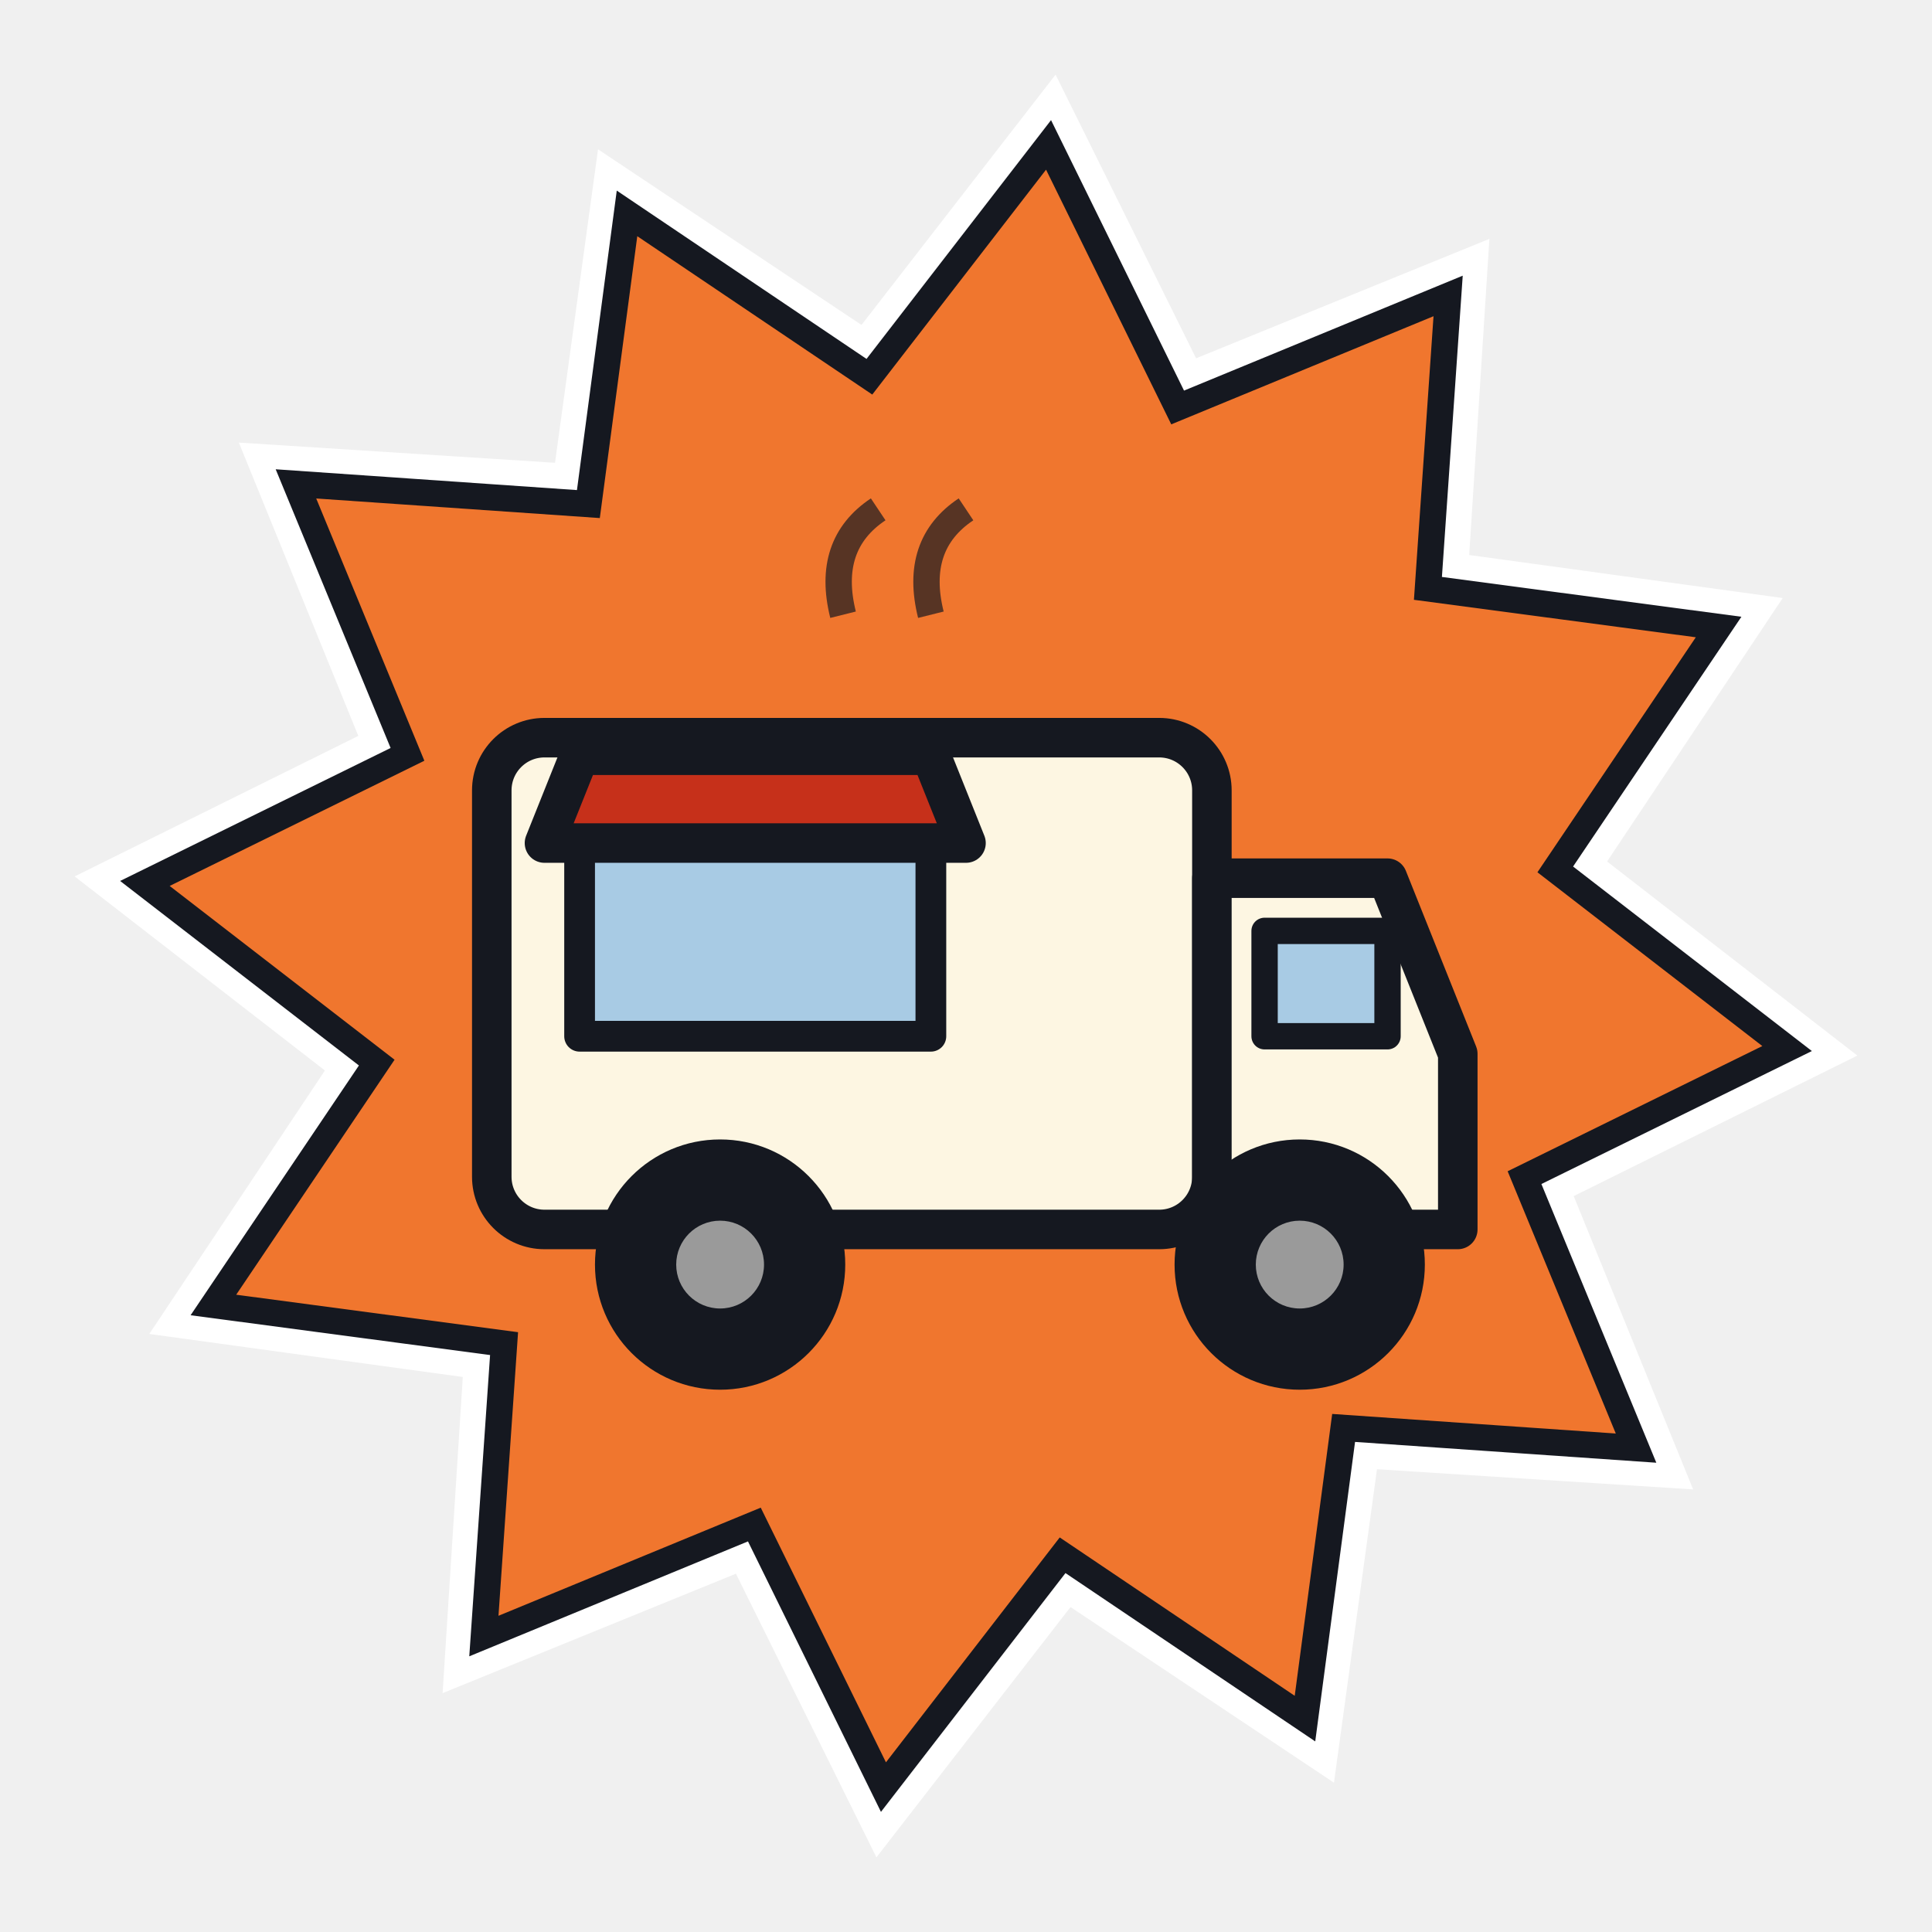
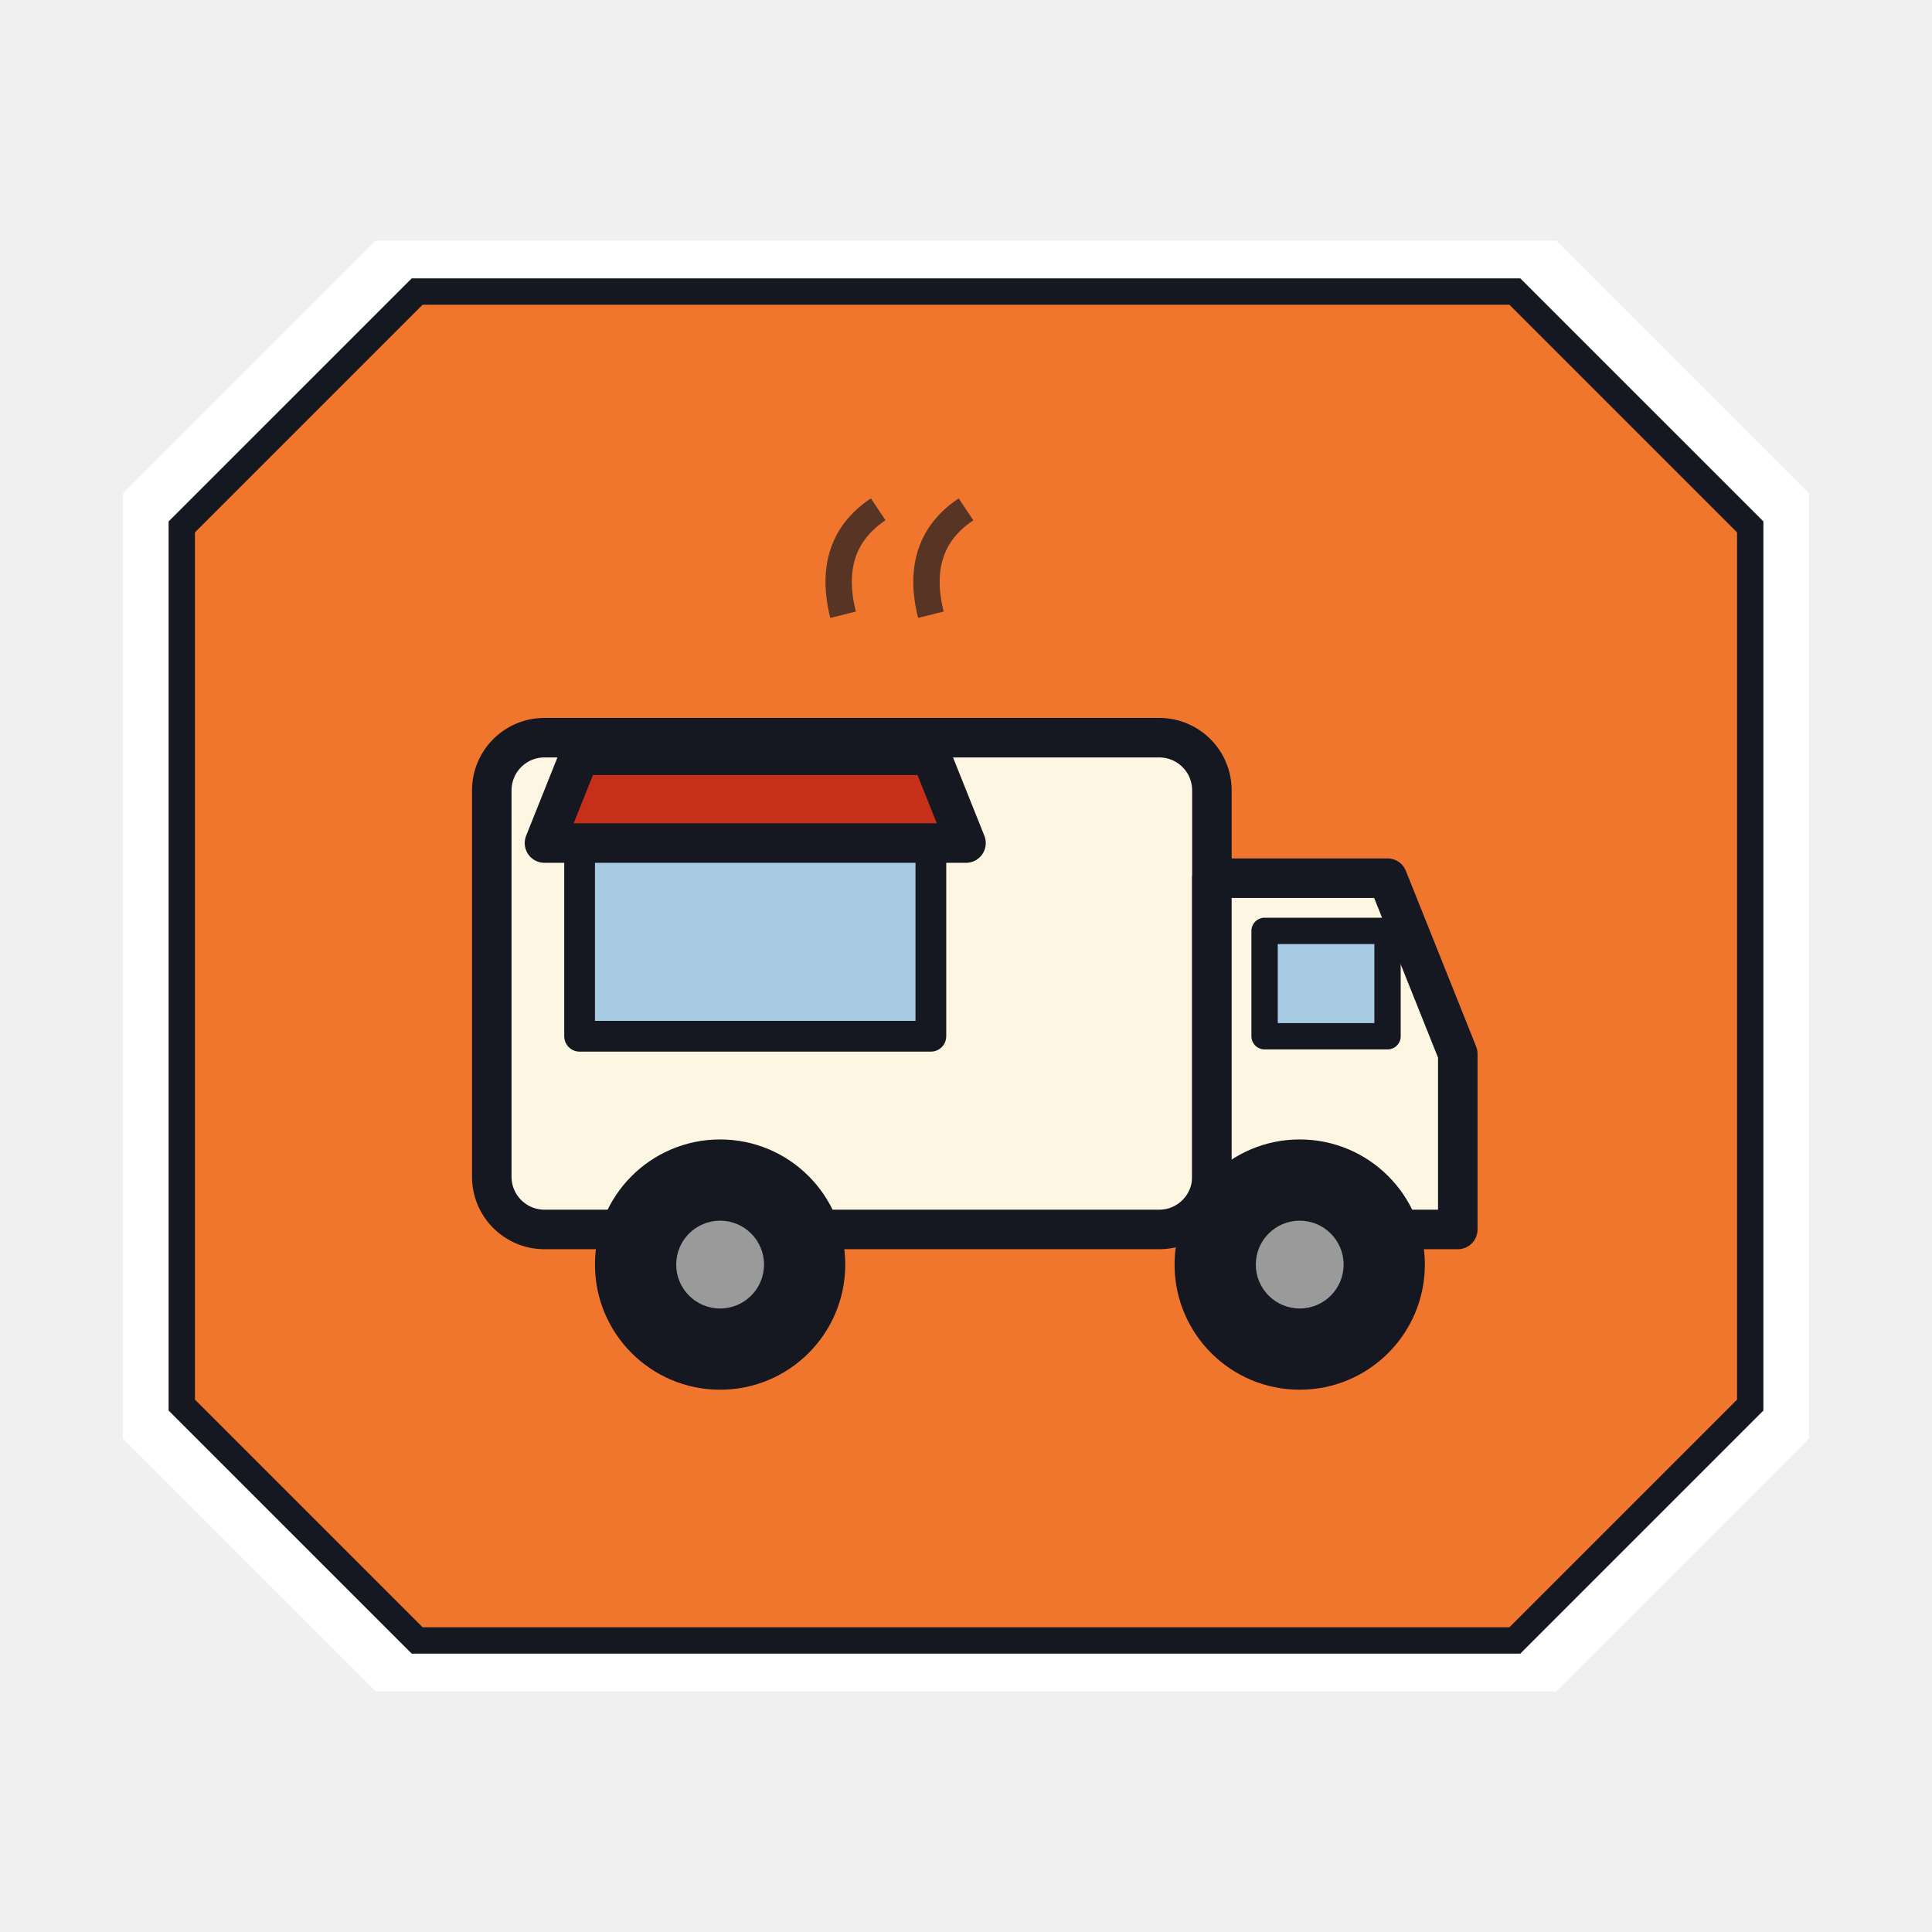
<svg xmlns="http://www.w3.org/2000/svg" viewBox="0 0 220 220">
-   <polygon points="211.5,120.2 179.2,136.2 192.8,169.6 156.8,167.3 151.9,203.0 121.9,183.0 99.8,211.5 83.8,179.2 50.4,192.8 52.7,156.8 17.0,151.9 37.0,121.9 8.5,99.8 40.8,83.8 27.2,50.4 63.2,52.7 68.1,17.0 98.1,37.0 120.2,8.5 136.2,40.8 169.6,27.2 167.3,63.2 203.0,68.1 183.0,98.1" fill="#FFFFFF" />
-   <polygon points="203.5,119.4 173.6,134.1 186.3,164.9 153.0,162.6 148.6,195.7 121.0,177.1 100.6,203.5 85.9,173.6 55.1,186.3 57.4,153.0 24.3,148.6 42.9,121.0 16.5,100.6 46.4,85.9 33.7,55.1 67.0,57.4 71.4,24.3 99.0,42.9 119.4,16.5 134.1,46.4 164.9,33.7 162.6,67.0 195.7,71.4 177.1,99.0" fill="#F0762E" stroke="#151820" stroke-width="3" />
+   <polygon points="42.8,27.4 177.2,27.4 206.0,56.2 206.0,163.8 177.2,192.6 42.8,192.6 14.0,163.8 14.0,56.2" fill="#FFFFFF" />
+   <polygon points="47.5,33.2 172.5,33.2 199.3,60.0 199.3,160.0 172.5,186.8 47.5,186.8 20.7,160.0 20.7,60.0" fill="#F0762E" stroke="#151820" stroke-width="3" />
  <g stroke="#151820" stroke-width="4.5" stroke-linejoin="round">
    <rect x="56" y="84" width="82" height="56" rx="6" fill="#FDF6E2" />
    <path d="M138 100 h20 l8 20 v20 h-28 z" fill="#FDF6E2" />
    <rect x="144" y="106" width="14" height="12" fill="#A8CBE4" stroke-width="3" />
    <rect x="66" y="96" width="40" height="22" fill="#A8CBE4" stroke-width="3.5" />
    <path d="M62 96 h48 l-4 -10 h-40 z" fill="#C6301A" />
    <circle cx="82" cy="144" r="12" fill="#151820" />
    <circle cx="148" cy="144" r="12" fill="#151820" />
    <circle cx="82" cy="144" r="5" fill="#9A9A9A" stroke="none" />
    <circle cx="148" cy="144" r="5" fill="#9A9A9A" stroke="none" />
    <path d="M96 70 q-2 -8 4 -12 M106 70 q-2 -8 4 -12" stroke-width="3" fill="none" opacity="0.7" />
  </g>
</svg>
